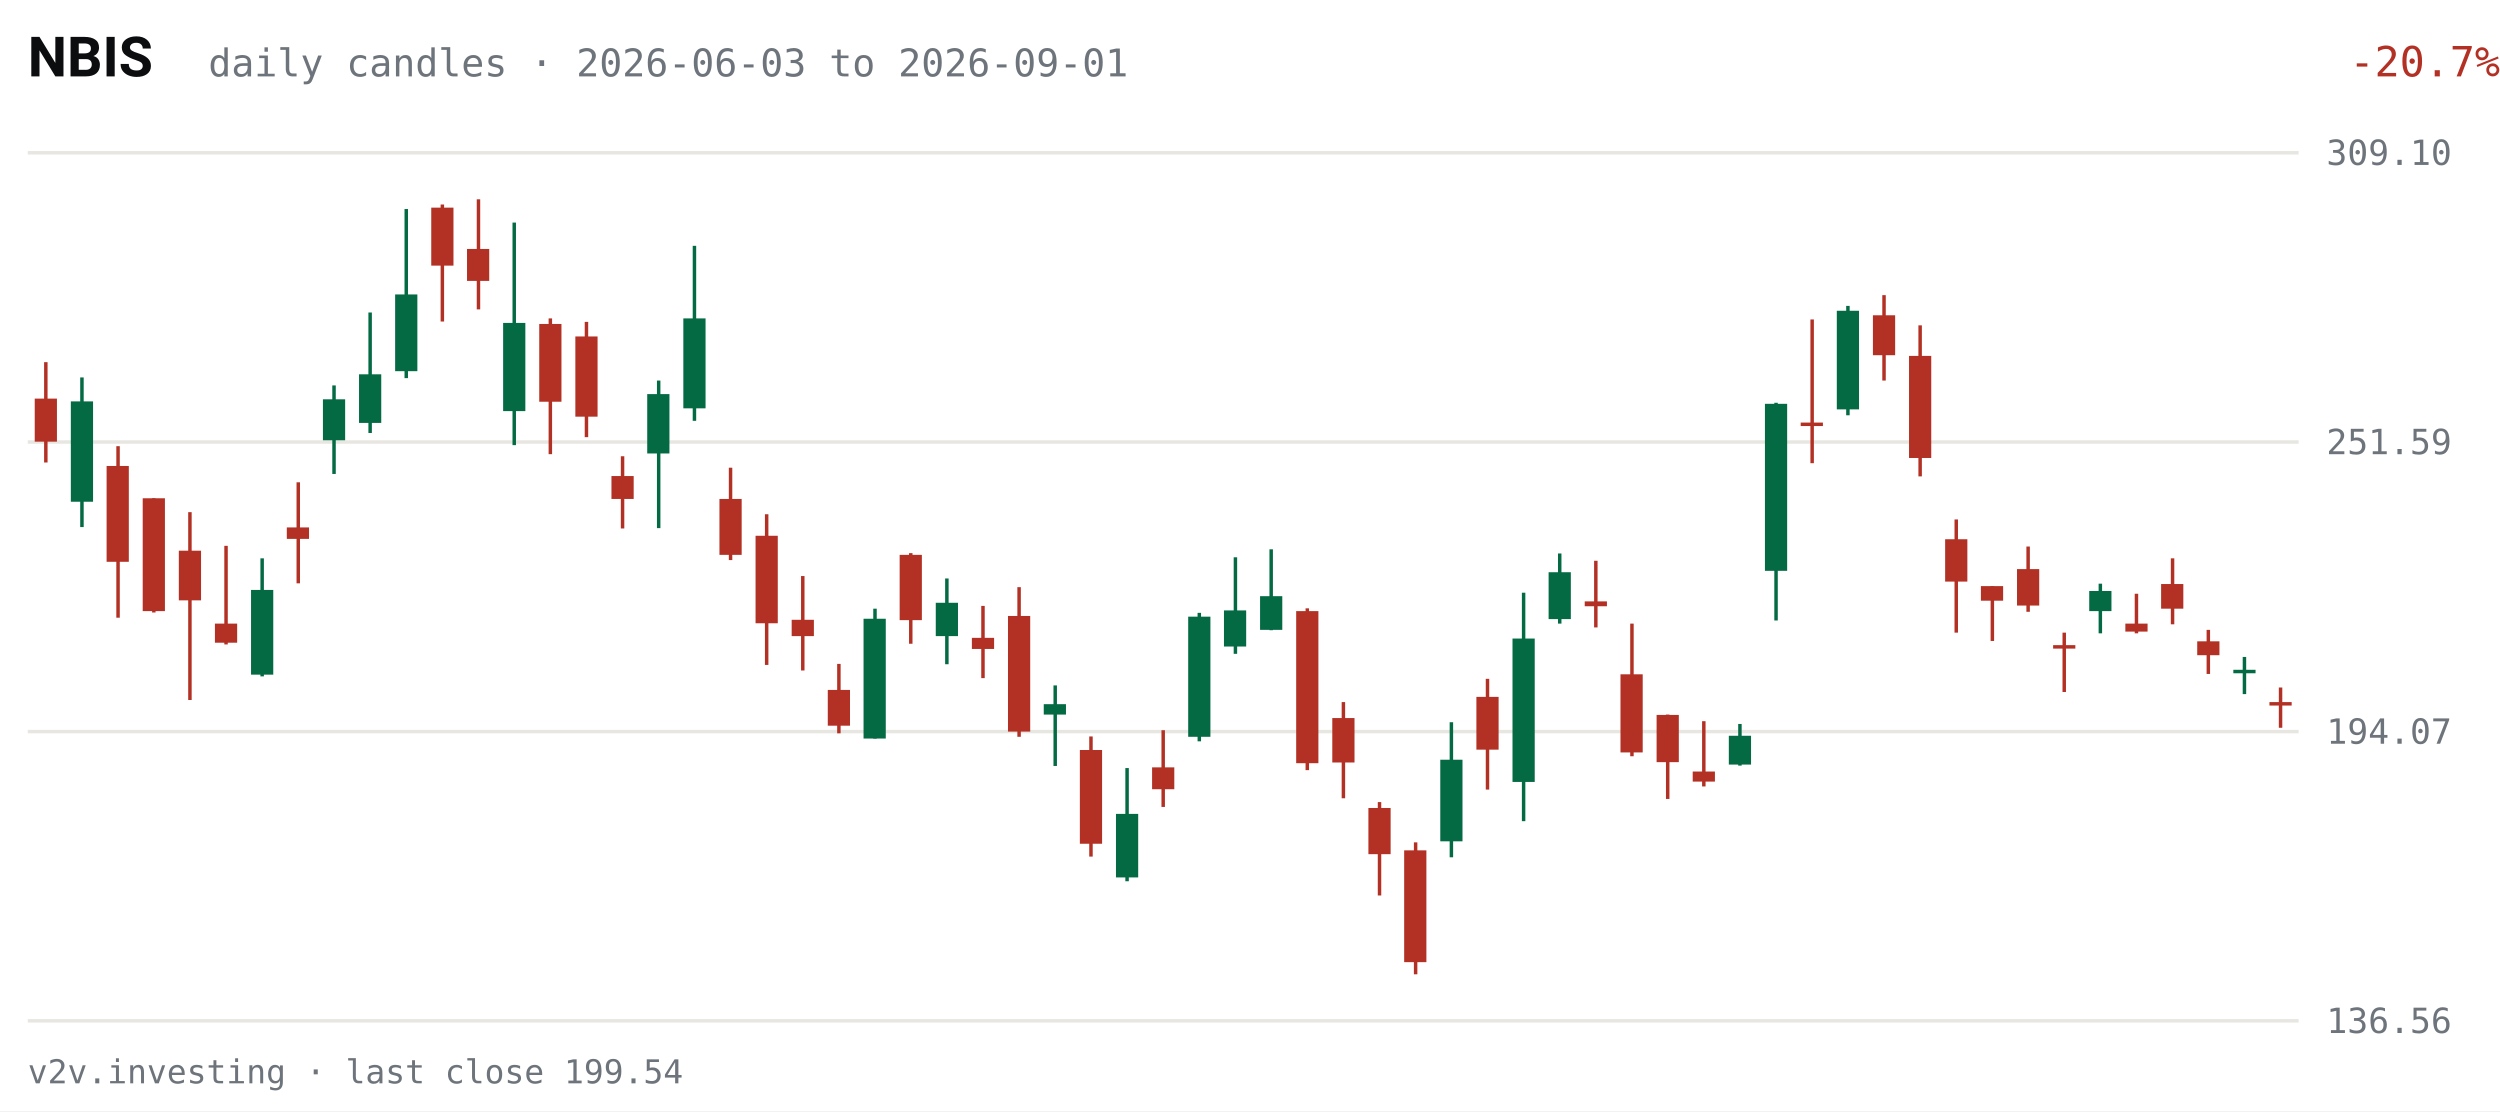
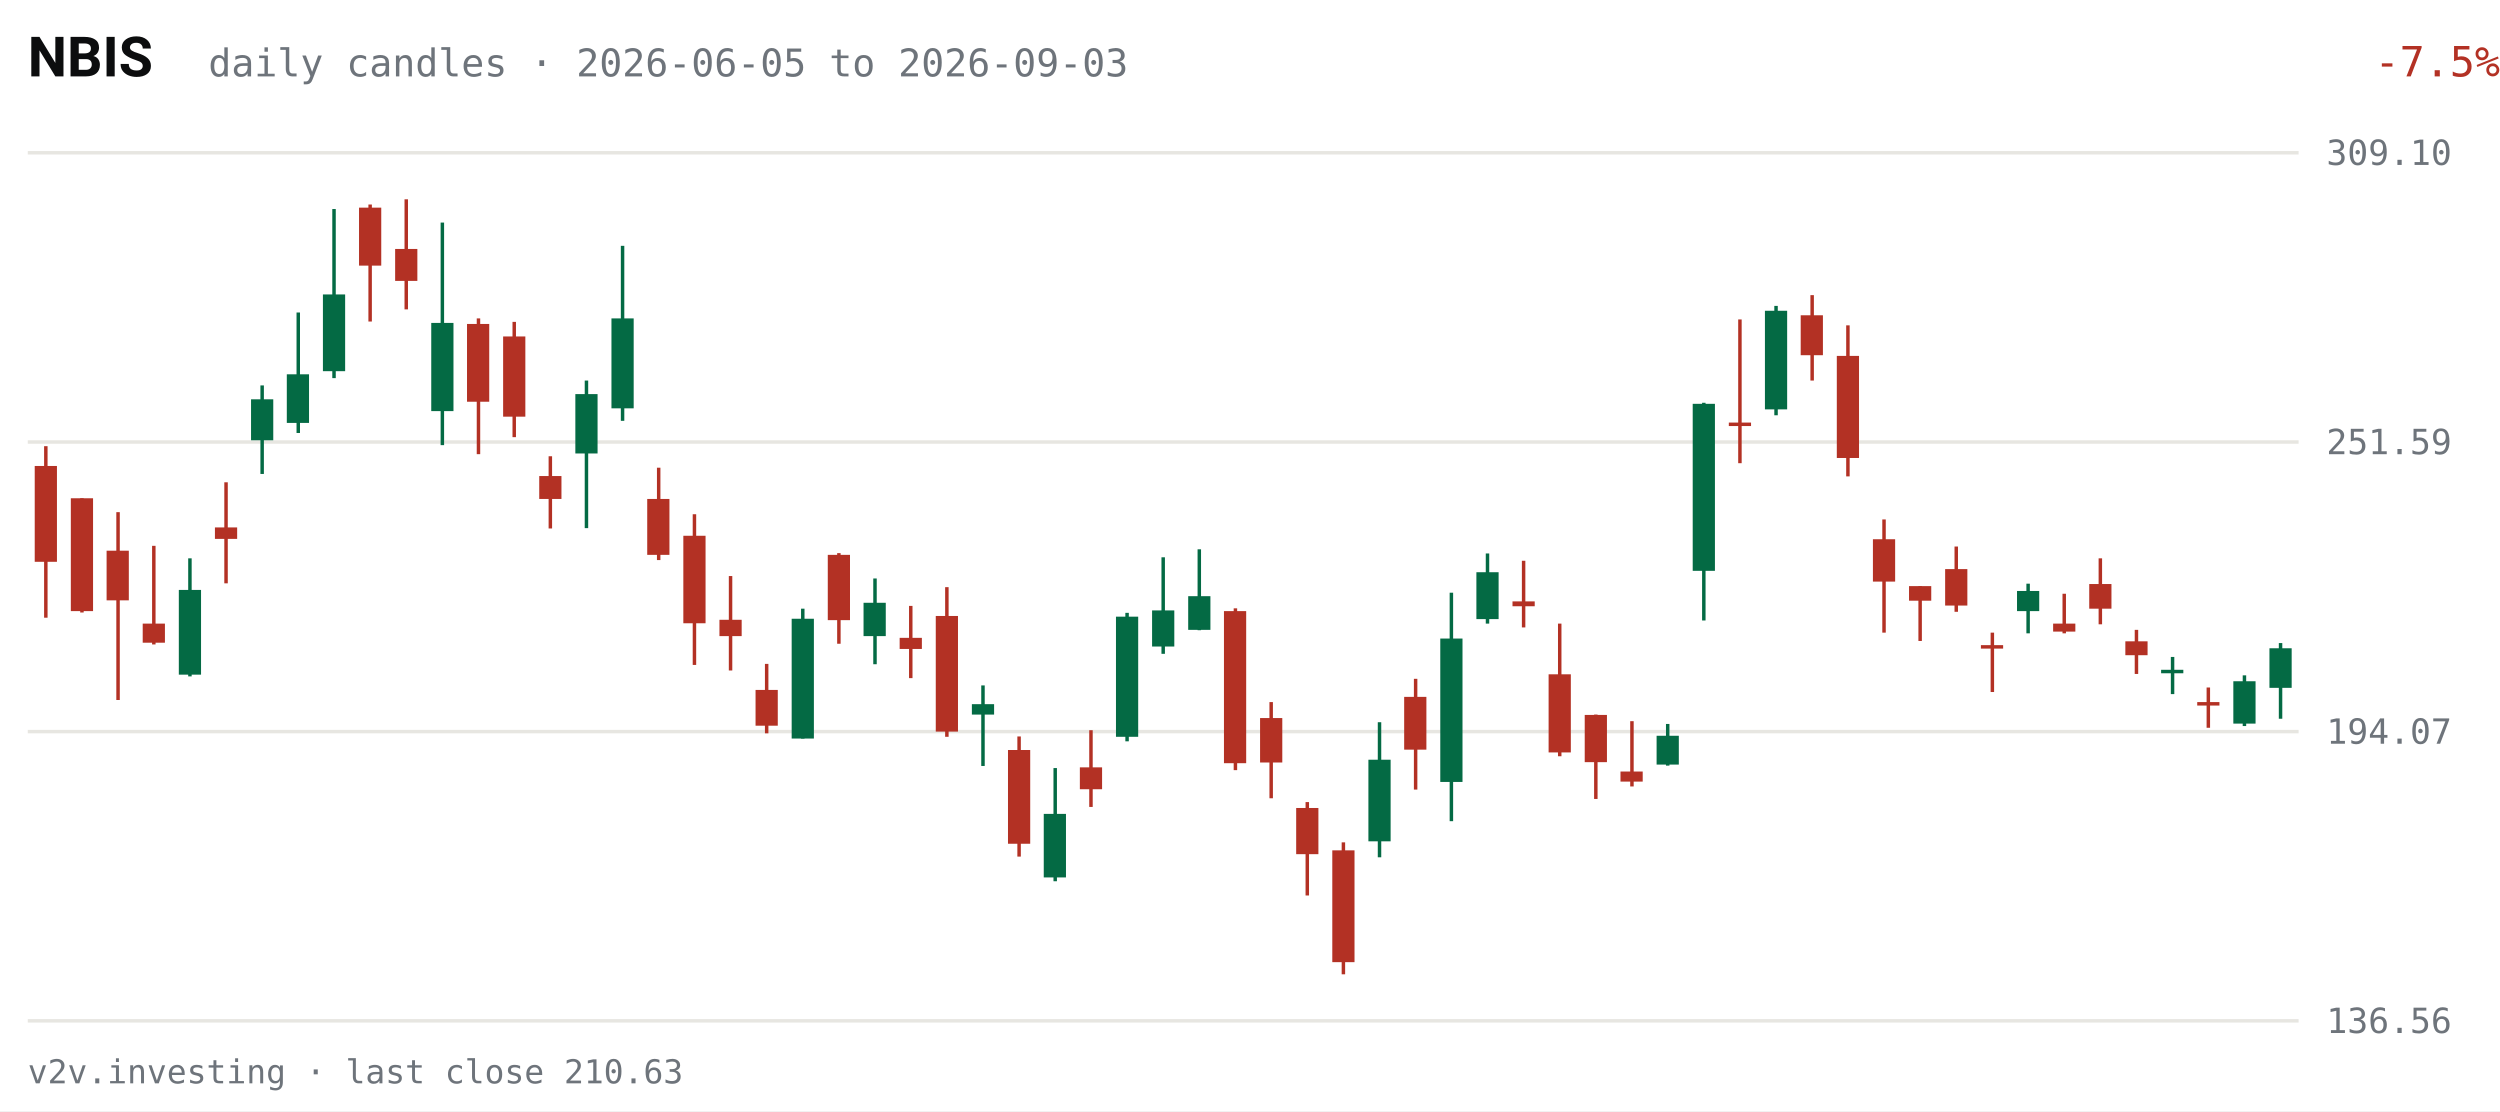
<svg xmlns="http://www.w3.org/2000/svg" viewBox="0 0 720 320" width="720" height="320" role="img" aria-label="NBIS daily candles, last 63 sessions">
  <rect width="720" height="320" fill="#FFFFFF" />
  <text x="8" y="22" fill="#0C0D0E" font-size="16" font-weight="600" font-family="system-ui,-apple-system,Segoe UI,Roboto,sans-serif">NBIS</text>
-   <text x="60" y="22" fill="#6E747B" font-size="11" font-family="ui-monospace,SFMono-Regular,Menlo,Consolas,monospace">daily candles · 2026-06-03 to 2026-09-01</text>
-   <text x="670" y="22" fill="#B33124" font-size="12" text-anchor="end" font-family="ui-monospace,SFMono-Regular,Menlo,Consolas,monospace" transform="translate(50,0)">-20.7%</text>
+   <text x="60" y="22" fill="#6E747B" font-size="11" font-family="ui-monospace,SFMono-Regular,Menlo,Consolas,monospace">daily candles · 2026-06-05 to 2026-09-03</text>
+   <text x="670" y="22" fill="#B33124" font-size="12" text-anchor="end" font-family="ui-monospace,SFMono-Regular,Menlo,Consolas,monospace" transform="translate(50,0)">-7.5%</text>
  <g font-family="ui-monospace,SFMono-Regular,Menlo,Consolas,monospace">
    <line x1="8" y1="294.0" x2="662" y2="294.0" stroke="#E7E6E1" stroke-width="1" />
    <text x="670" y="297.5" fill="#6E747B" font-size="10">136.56</text>
    <line x1="8" y1="210.7" x2="662" y2="210.7" stroke="#E7E6E1" stroke-width="1" />
    <text x="670" y="214.2" fill="#6E747B" font-size="10">194.07</text>
    <line x1="8" y1="127.3" x2="662" y2="127.3" stroke="#E7E6E1" stroke-width="1" />
    <text x="670" y="130.8" fill="#6E747B" font-size="10">251.59</text>
    <line x1="8" y1="44.0" x2="662" y2="44.0" stroke="#E7E6E1" stroke-width="1" />
    <text x="670" y="47.5" fill="#6E747B" font-size="10">309.10</text>
-     <line x1="13.2" y1="104.3" x2="13.2" y2="133.2" stroke="#B33124" stroke-width="1" />
-     <rect x="10.0" y="114.8" width="6.4" height="12.4" fill="#B33124" />
-     <line x1="23.6" y1="108.7" x2="23.6" y2="151.8" stroke="#046A44" stroke-width="1" />
-     <rect x="20.4" y="115.6" width="6.4" height="28.9" fill="#046A44" />
-     <line x1="34.0" y1="128.5" x2="34.0" y2="177.9" stroke="#B33124" stroke-width="1" />
-     <rect x="30.7" y="134.2" width="6.4" height="27.6" fill="#B33124" />
-     <line x1="44.3" y1="143.5" x2="44.3" y2="176.4" stroke="#B33124" stroke-width="1" />
-     <rect x="41.1" y="143.5" width="6.4" height="32.5" fill="#B33124" />
-     <line x1="54.7" y1="147.5" x2="54.7" y2="201.6" stroke="#B33124" stroke-width="1" />
-     <rect x="51.5" y="158.6" width="6.4" height="14.3" fill="#B33124" />
-     <line x1="65.1" y1="157.2" x2="65.1" y2="185.6" stroke="#B33124" stroke-width="1" />
-     <rect x="61.9" y="179.6" width="6.4" height="5.5" fill="#B33124" />
-     <line x1="75.5" y1="160.8" x2="75.5" y2="194.8" stroke="#046A44" stroke-width="1" />
-     <rect x="72.3" y="169.9" width="6.4" height="24.4" fill="#046A44" />
-     <line x1="85.9" y1="138.9" x2="85.9" y2="168.0" stroke="#B33124" stroke-width="1" />
-     <rect x="82.6" y="151.9" width="6.4" height="3.3" fill="#B33124" />
-     <line x1="96.2" y1="111.0" x2="96.2" y2="136.5" stroke="#046A44" stroke-width="1" />
-     <rect x="93.0" y="115.0" width="6.4" height="11.8" fill="#046A44" />
-     <line x1="106.6" y1="90.0" x2="106.6" y2="124.7" stroke="#046A44" stroke-width="1" />
-     <rect x="103.4" y="107.8" width="6.4" height="14.0" fill="#046A44" />
-     <line x1="117.0" y1="60.2" x2="117.0" y2="108.9" stroke="#046A44" stroke-width="1" />
-     <rect x="113.8" y="84.8" width="6.4" height="22.1" fill="#046A44" />
-     <line x1="127.4" y1="58.9" x2="127.4" y2="92.6" stroke="#B33124" stroke-width="1" />
-     <rect x="124.2" y="59.8" width="6.4" height="16.7" fill="#B33124" />
-     <line x1="137.8" y1="57.4" x2="137.8" y2="89.1" stroke="#B33124" stroke-width="1" />
-     <rect x="134.5" y="71.7" width="6.4" height="9.2" fill="#B33124" />
-     <line x1="148.1" y1="64.1" x2="148.1" y2="128.2" stroke="#046A44" stroke-width="1" />
-     <rect x="144.9" y="93.0" width="6.4" height="25.4" fill="#046A44" />
-     <line x1="158.5" y1="91.7" x2="158.5" y2="130.8" stroke="#B33124" stroke-width="1" />
-     <rect x="155.3" y="93.3" width="6.4" height="22.4" fill="#B33124" />
-     <line x1="168.9" y1="92.7" x2="168.9" y2="125.9" stroke="#B33124" stroke-width="1" />
-     <rect x="165.7" y="96.9" width="6.4" height="23.1" fill="#B33124" />
-     <line x1="179.3" y1="131.4" x2="179.3" y2="152.2" stroke="#B33124" stroke-width="1" />
-     <rect x="176.1" y="137.1" width="6.4" height="6.6" fill="#B33124" />
-     <line x1="189.7" y1="109.6" x2="189.7" y2="152.1" stroke="#046A44" stroke-width="1" />
-     <rect x="186.4" y="113.5" width="6.4" height="17.1" fill="#046A44" />
-     <line x1="200.0" y1="70.8" x2="200.0" y2="121.2" stroke="#046A44" stroke-width="1" />
-     <rect x="196.8" y="91.7" width="6.4" height="25.9" fill="#046A44" />
-     <line x1="210.4" y1="134.7" x2="210.4" y2="161.3" stroke="#B33124" stroke-width="1" />
-     <rect x="207.2" y="143.7" width="6.4" height="16.1" fill="#B33124" />
-     <line x1="220.8" y1="148.1" x2="220.8" y2="191.5" stroke="#B33124" stroke-width="1" />
-     <rect x="217.6" y="154.3" width="6.4" height="25.2" fill="#B33124" />
-     <line x1="231.2" y1="165.9" x2="231.2" y2="193.1" stroke="#B33124" stroke-width="1" />
-     <rect x="228.0" y="178.5" width="6.4" height="4.7" fill="#B33124" />
-     <line x1="241.6" y1="191.2" x2="241.6" y2="211.2" stroke="#B33124" stroke-width="1" />
-     <rect x="238.4" y="198.7" width="6.4" height="10.3" fill="#B33124" />
-     <line x1="252.0" y1="175.3" x2="252.0" y2="212.7" stroke="#046A44" stroke-width="1" />
-     <rect x="248.7" y="178.2" width="6.4" height="34.5" fill="#046A44" />
-     <line x1="262.3" y1="159.3" x2="262.3" y2="185.4" stroke="#B33124" stroke-width="1" />
-     <rect x="259.1" y="159.8" width="6.4" height="18.8" fill="#B33124" />
-     <line x1="272.7" y1="166.6" x2="272.7" y2="191.3" stroke="#046A44" stroke-width="1" />
-     <rect x="269.5" y="173.6" width="6.4" height="9.6" fill="#046A44" />
-     <line x1="283.1" y1="174.5" x2="283.1" y2="195.3" stroke="#B33124" stroke-width="1" />
-     <rect x="279.9" y="183.7" width="6.4" height="3.2" fill="#B33124" />
-     <line x1="293.5" y1="169.1" x2="293.5" y2="212.2" stroke="#B33124" stroke-width="1" />
-     <rect x="290.3" y="177.4" width="6.4" height="33.3" fill="#B33124" />
-     <line x1="303.9" y1="197.4" x2="303.9" y2="220.6" stroke="#046A44" stroke-width="1" />
-     <rect x="300.6" y="202.8" width="6.4" height="3.0" fill="#046A44" />
-     <line x1="314.2" y1="212.1" x2="314.2" y2="246.7" stroke="#B33124" stroke-width="1" />
-     <rect x="311.0" y="216.0" width="6.4" height="27.0" fill="#B33124" />
-     <line x1="324.6" y1="221.2" x2="324.6" y2="253.8" stroke="#046A44" stroke-width="1" />
-     <rect x="321.4" y="234.4" width="6.4" height="18.3" fill="#046A44" />
-     <line x1="335.0" y1="210.3" x2="335.0" y2="232.4" stroke="#B33124" stroke-width="1" />
-     <rect x="331.8" y="221.0" width="6.4" height="6.3" fill="#B33124" />
-     <line x1="345.4" y1="176.5" x2="345.4" y2="213.5" stroke="#046A44" stroke-width="1" />
-     <rect x="342.2" y="177.6" width="6.4" height="34.6" fill="#046A44" />
-     <line x1="355.8" y1="160.5" x2="355.8" y2="188.3" stroke="#046A44" stroke-width="1" />
-     <rect x="352.5" y="175.8" width="6.4" height="10.4" fill="#046A44" />
-     <line x1="366.1" y1="158.2" x2="366.1" y2="181.5" stroke="#046A44" stroke-width="1" />
-     <rect x="362.9" y="171.7" width="6.4" height="9.7" fill="#046A44" />
-     <line x1="376.5" y1="175.2" x2="376.5" y2="221.8" stroke="#B33124" stroke-width="1" />
-     <rect x="373.3" y="176.0" width="6.4" height="43.8" fill="#B33124" />
-     <line x1="386.9" y1="202.2" x2="386.9" y2="229.9" stroke="#B33124" stroke-width="1" />
-     <rect x="383.7" y="206.8" width="6.4" height="12.8" fill="#B33124" />
-     <line x1="397.3" y1="231.0" x2="397.3" y2="257.9" stroke="#B33124" stroke-width="1" />
-     <rect x="394.1" y="232.7" width="6.4" height="13.3" fill="#B33124" />
-     <line x1="407.7" y1="242.6" x2="407.7" y2="280.6" stroke="#B33124" stroke-width="1" />
-     <rect x="404.4" y="244.9" width="6.4" height="32.2" fill="#B33124" />
-     <line x1="418.0" y1="208.0" x2="418.0" y2="246.9" stroke="#046A44" stroke-width="1" />
-     <rect x="414.8" y="218.8" width="6.4" height="23.5" fill="#046A44" />
-     <line x1="428.4" y1="195.5" x2="428.4" y2="227.4" stroke="#B33124" stroke-width="1" />
-     <rect x="425.2" y="200.7" width="6.4" height="15.2" fill="#B33124" />
-     <line x1="438.8" y1="170.7" x2="438.8" y2="236.5" stroke="#046A44" stroke-width="1" />
-     <rect x="435.6" y="183.9" width="6.4" height="41.3" fill="#046A44" />
-     <line x1="449.2" y1="159.4" x2="449.2" y2="179.6" stroke="#046A44" stroke-width="1" />
-     <rect x="446.0" y="164.8" width="6.4" height="13.5" fill="#046A44" />
-     <line x1="459.6" y1="161.5" x2="459.6" y2="180.7" stroke="#B33124" stroke-width="1" />
-     <rect x="456.4" y="173.2" width="6.4" height="1.4" fill="#B33124" />
-     <line x1="470.0" y1="179.6" x2="470.0" y2="217.8" stroke="#B33124" stroke-width="1" />
-     <rect x="466.7" y="194.2" width="6.4" height="22.5" fill="#B33124" />
-     <line x1="480.3" y1="205.8" x2="480.3" y2="230.1" stroke="#B33124" stroke-width="1" />
-     <rect x="477.1" y="205.9" width="6.4" height="13.6" fill="#B33124" />
-     <line x1="490.7" y1="207.7" x2="490.7" y2="226.5" stroke="#B33124" stroke-width="1" />
-     <rect x="487.5" y="222.2" width="6.4" height="2.9" fill="#B33124" />
-     <line x1="501.1" y1="208.5" x2="501.1" y2="220.5" stroke="#046A44" stroke-width="1" />
-     <rect x="497.9" y="211.9" width="6.4" height="8.3" fill="#046A44" />
-     <line x1="511.5" y1="116.0" x2="511.5" y2="178.7" stroke="#046A44" stroke-width="1" />
-     <rect x="508.3" y="116.3" width="6.4" height="48.1" fill="#046A44" />
-     <line x1="521.9" y1="92.0" x2="521.9" y2="133.4" stroke="#B33124" stroke-width="1" />
-     <rect x="518.6" y="121.7" width="6.4" height="1.0" fill="#B33124" />
-     <line x1="532.2" y1="88.1" x2="532.2" y2="119.6" stroke="#046A44" stroke-width="1" />
-     <rect x="529.0" y="89.5" width="6.4" height="28.4" fill="#046A44" />
-     <line x1="542.6" y1="85.0" x2="542.6" y2="109.6" stroke="#B33124" stroke-width="1" />
-     <rect x="539.4" y="90.8" width="6.4" height="11.5" fill="#B33124" />
-     <line x1="553.0" y1="93.7" x2="553.0" y2="137.2" stroke="#B33124" stroke-width="1" />
-     <rect x="549.8" y="102.5" width="6.4" height="29.4" fill="#B33124" />
-     <line x1="563.4" y1="149.6" x2="563.4" y2="182.2" stroke="#B33124" stroke-width="1" />
-     <rect x="560.2" y="155.3" width="6.4" height="12.2" fill="#B33124" />
-     <line x1="573.8" y1="168.8" x2="573.8" y2="184.6" stroke="#B33124" stroke-width="1" />
-     <rect x="570.5" y="168.8" width="6.4" height="4.2" fill="#B33124" />
-     <line x1="584.1" y1="157.4" x2="584.1" y2="176.2" stroke="#B33124" stroke-width="1" />
-     <rect x="580.9" y="163.9" width="6.4" height="10.5" fill="#B33124" />
-     <line x1="594.5" y1="182.2" x2="594.5" y2="199.3" stroke="#B33124" stroke-width="1" />
-     <rect x="591.3" y="185.8" width="6.4" height="1.0" fill="#B33124" />
-     <line x1="604.9" y1="168.1" x2="604.9" y2="182.4" stroke="#046A44" stroke-width="1" />
-     <rect x="601.7" y="170.2" width="6.4" height="5.8" fill="#046A44" />
-     <line x1="615.3" y1="171.0" x2="615.3" y2="182.4" stroke="#B33124" stroke-width="1" />
-     <rect x="612.1" y="179.6" width="6.4" height="2.3" fill="#B33124" />
-     <line x1="625.7" y1="160.8" x2="625.7" y2="179.8" stroke="#B33124" stroke-width="1" />
-     <rect x="622.4" y="168.2" width="6.4" height="7.1" fill="#B33124" />
-     <line x1="636.0" y1="181.4" x2="636.0" y2="194.1" stroke="#B33124" stroke-width="1" />
-     <rect x="632.8" y="184.7" width="6.4" height="4.0" fill="#B33124" />
-     <line x1="646.4" y1="189.2" x2="646.4" y2="199.9" stroke="#046A44" stroke-width="1" />
-     <rect x="643.2" y="192.9" width="6.4" height="1.0" fill="#046A44" />
-     <line x1="656.8" y1="198.0" x2="656.8" y2="209.6" stroke="#B33124" stroke-width="1" />
-     <rect x="653.6" y="202.2" width="6.4" height="1.0" fill="#B33124" />
+     <line x1="13.2" y1="128.5" x2="13.2" y2="177.9" stroke="#B33124" stroke-width="1" />
+     <rect x="10.0" y="134.2" width="6.4" height="27.6" fill="#B33124" />
+     <line x1="23.6" y1="143.5" x2="23.6" y2="176.4" stroke="#B33124" stroke-width="1" />
+     <rect x="20.4" y="143.5" width="6.4" height="32.5" fill="#B33124" />
+     <line x1="34.0" y1="147.5" x2="34.0" y2="201.6" stroke="#B33124" stroke-width="1" />
+     <rect x="30.7" y="158.6" width="6.4" height="14.3" fill="#B33124" />
+     <line x1="44.3" y1="157.2" x2="44.3" y2="185.6" stroke="#B33124" stroke-width="1" />
+     <rect x="41.1" y="179.6" width="6.4" height="5.5" fill="#B33124" />
+     <line x1="54.7" y1="160.8" x2="54.7" y2="194.8" stroke="#046A44" stroke-width="1" />
+     <rect x="51.5" y="169.9" width="6.4" height="24.4" fill="#046A44" />
+     <line x1="65.1" y1="138.9" x2="65.1" y2="168.0" stroke="#B33124" stroke-width="1" />
+     <rect x="61.9" y="151.9" width="6.4" height="3.3" fill="#B33124" />
+     <line x1="75.5" y1="111.0" x2="75.5" y2="136.5" stroke="#046A44" stroke-width="1" />
+     <rect x="72.3" y="115.0" width="6.4" height="11.8" fill="#046A44" />
+     <line x1="85.9" y1="90.0" x2="85.9" y2="124.7" stroke="#046A44" stroke-width="1" />
+     <rect x="82.6" y="107.8" width="6.4" height="14.0" fill="#046A44" />
+     <line x1="96.2" y1="60.2" x2="96.2" y2="108.9" stroke="#046A44" stroke-width="1" />
+     <rect x="93.0" y="84.8" width="6.4" height="22.1" fill="#046A44" />
+     <line x1="106.6" y1="58.9" x2="106.6" y2="92.6" stroke="#B33124" stroke-width="1" />
+     <rect x="103.4" y="59.8" width="6.4" height="16.7" fill="#B33124" />
+     <line x1="117.0" y1="57.4" x2="117.0" y2="89.1" stroke="#B33124" stroke-width="1" />
+     <rect x="113.8" y="71.7" width="6.4" height="9.2" fill="#B33124" />
+     <line x1="127.4" y1="64.1" x2="127.4" y2="128.2" stroke="#046A44" stroke-width="1" />
+     <rect x="124.2" y="93.0" width="6.4" height="25.4" fill="#046A44" />
+     <line x1="137.8" y1="91.7" x2="137.8" y2="130.8" stroke="#B33124" stroke-width="1" />
+     <rect x="134.5" y="93.3" width="6.4" height="22.4" fill="#B33124" />
+     <line x1="148.1" y1="92.7" x2="148.1" y2="125.9" stroke="#B33124" stroke-width="1" />
+     <rect x="144.9" y="96.9" width="6.4" height="23.1" fill="#B33124" />
+     <line x1="158.5" y1="131.4" x2="158.5" y2="152.2" stroke="#B33124" stroke-width="1" />
+     <rect x="155.3" y="137.1" width="6.4" height="6.6" fill="#B33124" />
+     <line x1="168.9" y1="109.6" x2="168.9" y2="152.1" stroke="#046A44" stroke-width="1" />
+     <rect x="165.7" y="113.5" width="6.4" height="17.1" fill="#046A44" />
+     <line x1="179.3" y1="70.8" x2="179.3" y2="121.2" stroke="#046A44" stroke-width="1" />
+     <rect x="176.1" y="91.7" width="6.4" height="25.9" fill="#046A44" />
+     <line x1="189.7" y1="134.7" x2="189.7" y2="161.3" stroke="#B33124" stroke-width="1" />
+     <rect x="186.4" y="143.7" width="6.4" height="16.1" fill="#B33124" />
+     <line x1="200.0" y1="148.1" x2="200.0" y2="191.5" stroke="#B33124" stroke-width="1" />
+     <rect x="196.8" y="154.3" width="6.4" height="25.2" fill="#B33124" />
+     <line x1="210.4" y1="165.9" x2="210.4" y2="193.1" stroke="#B33124" stroke-width="1" />
+     <rect x="207.2" y="178.5" width="6.4" height="4.7" fill="#B33124" />
+     <line x1="220.8" y1="191.2" x2="220.8" y2="211.2" stroke="#B33124" stroke-width="1" />
+     <rect x="217.6" y="198.7" width="6.4" height="10.3" fill="#B33124" />
+     <line x1="231.2" y1="175.3" x2="231.2" y2="212.7" stroke="#046A44" stroke-width="1" />
+     <rect x="228.0" y="178.2" width="6.4" height="34.5" fill="#046A44" />
+     <line x1="241.6" y1="159.3" x2="241.6" y2="185.4" stroke="#B33124" stroke-width="1" />
+     <rect x="238.4" y="159.8" width="6.4" height="18.8" fill="#B33124" />
+     <line x1="252.0" y1="166.6" x2="252.0" y2="191.3" stroke="#046A44" stroke-width="1" />
+     <rect x="248.7" y="173.6" width="6.4" height="9.6" fill="#046A44" />
+     <line x1="262.3" y1="174.5" x2="262.3" y2="195.3" stroke="#B33124" stroke-width="1" />
+     <rect x="259.1" y="183.7" width="6.4" height="3.2" fill="#B33124" />
+     <line x1="272.7" y1="169.1" x2="272.7" y2="212.2" stroke="#B33124" stroke-width="1" />
+     <rect x="269.5" y="177.4" width="6.4" height="33.3" fill="#B33124" />
+     <line x1="283.1" y1="197.4" x2="283.1" y2="220.6" stroke="#046A44" stroke-width="1" />
+     <rect x="279.9" y="202.8" width="6.4" height="3.0" fill="#046A44" />
+     <line x1="293.5" y1="212.1" x2="293.5" y2="246.7" stroke="#B33124" stroke-width="1" />
+     <rect x="290.3" y="216.0" width="6.4" height="27.0" fill="#B33124" />
+     <line x1="303.9" y1="221.2" x2="303.9" y2="253.8" stroke="#046A44" stroke-width="1" />
+     <rect x="300.6" y="234.4" width="6.4" height="18.3" fill="#046A44" />
+     <line x1="314.2" y1="210.3" x2="314.2" y2="232.4" stroke="#B33124" stroke-width="1" />
+     <rect x="311.0" y="221.0" width="6.4" height="6.3" fill="#B33124" />
+     <line x1="324.6" y1="176.5" x2="324.6" y2="213.5" stroke="#046A44" stroke-width="1" />
+     <rect x="321.4" y="177.6" width="6.4" height="34.6" fill="#046A44" />
+     <line x1="335.0" y1="160.5" x2="335.0" y2="188.3" stroke="#046A44" stroke-width="1" />
+     <rect x="331.8" y="175.8" width="6.4" height="10.4" fill="#046A44" />
+     <line x1="345.4" y1="158.2" x2="345.4" y2="181.5" stroke="#046A44" stroke-width="1" />
+     <rect x="342.2" y="171.7" width="6.4" height="9.7" fill="#046A44" />
+     <line x1="355.8" y1="175.2" x2="355.8" y2="221.8" stroke="#B33124" stroke-width="1" />
+     <rect x="352.5" y="176.0" width="6.4" height="43.8" fill="#B33124" />
+     <line x1="366.1" y1="202.2" x2="366.1" y2="229.9" stroke="#B33124" stroke-width="1" />
+     <rect x="362.9" y="206.8" width="6.4" height="12.8" fill="#B33124" />
+     <line x1="376.5" y1="231.0" x2="376.5" y2="257.9" stroke="#B33124" stroke-width="1" />
+     <rect x="373.3" y="232.7" width="6.4" height="13.3" fill="#B33124" />
+     <line x1="386.9" y1="242.6" x2="386.9" y2="280.6" stroke="#B33124" stroke-width="1" />
+     <rect x="383.7" y="244.9" width="6.4" height="32.2" fill="#B33124" />
+     <line x1="397.3" y1="208.0" x2="397.3" y2="246.9" stroke="#046A44" stroke-width="1" />
+     <rect x="394.1" y="218.8" width="6.4" height="23.5" fill="#046A44" />
+     <line x1="407.7" y1="195.5" x2="407.7" y2="227.4" stroke="#B33124" stroke-width="1" />
+     <rect x="404.4" y="200.7" width="6.4" height="15.2" fill="#B33124" />
+     <line x1="418.0" y1="170.7" x2="418.0" y2="236.5" stroke="#046A44" stroke-width="1" />
+     <rect x="414.8" y="183.9" width="6.4" height="41.3" fill="#046A44" />
+     <line x1="428.4" y1="159.4" x2="428.4" y2="179.6" stroke="#046A44" stroke-width="1" />
+     <rect x="425.2" y="164.8" width="6.4" height="13.5" fill="#046A44" />
+     <line x1="438.8" y1="161.5" x2="438.8" y2="180.7" stroke="#B33124" stroke-width="1" />
+     <rect x="435.6" y="173.2" width="6.4" height="1.4" fill="#B33124" />
+     <line x1="449.2" y1="179.6" x2="449.2" y2="217.8" stroke="#B33124" stroke-width="1" />
+     <rect x="446.0" y="194.2" width="6.4" height="22.5" fill="#B33124" />
+     <line x1="459.6" y1="205.8" x2="459.6" y2="230.1" stroke="#B33124" stroke-width="1" />
+     <rect x="456.4" y="205.9" width="6.4" height="13.6" fill="#B33124" />
+     <line x1="470.0" y1="207.7" x2="470.0" y2="226.5" stroke="#B33124" stroke-width="1" />
+     <rect x="466.7" y="222.2" width="6.4" height="2.9" fill="#B33124" />
+     <line x1="480.3" y1="208.5" x2="480.3" y2="220.5" stroke="#046A44" stroke-width="1" />
+     <rect x="477.1" y="211.9" width="6.4" height="8.3" fill="#046A44" />
+     <line x1="490.7" y1="116.0" x2="490.7" y2="178.7" stroke="#046A44" stroke-width="1" />
+     <rect x="487.5" y="116.3" width="6.4" height="48.1" fill="#046A44" />
+     <line x1="501.1" y1="92.0" x2="501.1" y2="133.4" stroke="#B33124" stroke-width="1" />
+     <rect x="497.9" y="121.7" width="6.4" height="1.0" fill="#B33124" />
+     <line x1="511.5" y1="88.1" x2="511.5" y2="119.6" stroke="#046A44" stroke-width="1" />
+     <rect x="508.3" y="89.5" width="6.4" height="28.4" fill="#046A44" />
+     <line x1="521.9" y1="85.0" x2="521.9" y2="109.6" stroke="#B33124" stroke-width="1" />
+     <rect x="518.6" y="90.8" width="6.4" height="11.5" fill="#B33124" />
+     <line x1="532.2" y1="93.7" x2="532.2" y2="137.2" stroke="#B33124" stroke-width="1" />
+     <rect x="529.0" y="102.5" width="6.4" height="29.4" fill="#B33124" />
+     <line x1="542.6" y1="149.6" x2="542.6" y2="182.2" stroke="#B33124" stroke-width="1" />
+     <rect x="539.4" y="155.3" width="6.4" height="12.2" fill="#B33124" />
+     <line x1="553.0" y1="168.8" x2="553.0" y2="184.6" stroke="#B33124" stroke-width="1" />
+     <rect x="549.8" y="168.8" width="6.4" height="4.2" fill="#B33124" />
+     <line x1="563.4" y1="157.4" x2="563.4" y2="176.2" stroke="#B33124" stroke-width="1" />
+     <rect x="560.2" y="163.9" width="6.4" height="10.5" fill="#B33124" />
+     <line x1="573.8" y1="182.2" x2="573.8" y2="199.3" stroke="#B33124" stroke-width="1" />
+     <rect x="570.5" y="185.8" width="6.4" height="1.0" fill="#B33124" />
+     <line x1="584.1" y1="168.1" x2="584.1" y2="182.4" stroke="#046A44" stroke-width="1" />
+     <rect x="580.9" y="170.2" width="6.4" height="5.8" fill="#046A44" />
+     <line x1="594.5" y1="171.0" x2="594.5" y2="182.4" stroke="#B33124" stroke-width="1" />
+     <rect x="591.3" y="179.6" width="6.4" height="2.3" fill="#B33124" />
+     <line x1="604.9" y1="160.8" x2="604.9" y2="179.8" stroke="#B33124" stroke-width="1" />
+     <rect x="601.7" y="168.2" width="6.4" height="7.1" fill="#B33124" />
+     <line x1="615.3" y1="181.4" x2="615.3" y2="194.1" stroke="#B33124" stroke-width="1" />
+     <rect x="612.1" y="184.7" width="6.4" height="4.0" fill="#B33124" />
+     <line x1="625.7" y1="189.2" x2="625.7" y2="199.9" stroke="#046A44" stroke-width="1" />
+     <rect x="622.4" y="192.9" width="6.4" height="1.0" fill="#046A44" />
+     <line x1="636.0" y1="198.0" x2="636.0" y2="209.6" stroke="#B33124" stroke-width="1" />
+     <rect x="632.8" y="202.2" width="6.4" height="1.0" fill="#B33124" />
+     <line x1="646.4" y1="194.5" x2="646.4" y2="209.1" stroke="#046A44" stroke-width="1" />
+     <rect x="643.2" y="196.2" width="6.4" height="12.2" fill="#046A44" />
+     <line x1="656.8" y1="185.2" x2="656.8" y2="207.0" stroke="#046A44" stroke-width="1" />
+     <rect x="653.6" y="186.7" width="6.4" height="11.4" fill="#046A44" />
  </g>
-   <text x="8" y="312" fill="#6E747B" font-size="9.5" font-family="ui-monospace,SFMono-Regular,Menlo,Consolas,monospace">v2v.investing · last close 199.54</text>
+   <text x="8" y="312" fill="#6E747B" font-size="9.5" font-family="ui-monospace,SFMono-Regular,Menlo,Consolas,monospace">v2v.investing · last close 210.63</text>
</svg>
